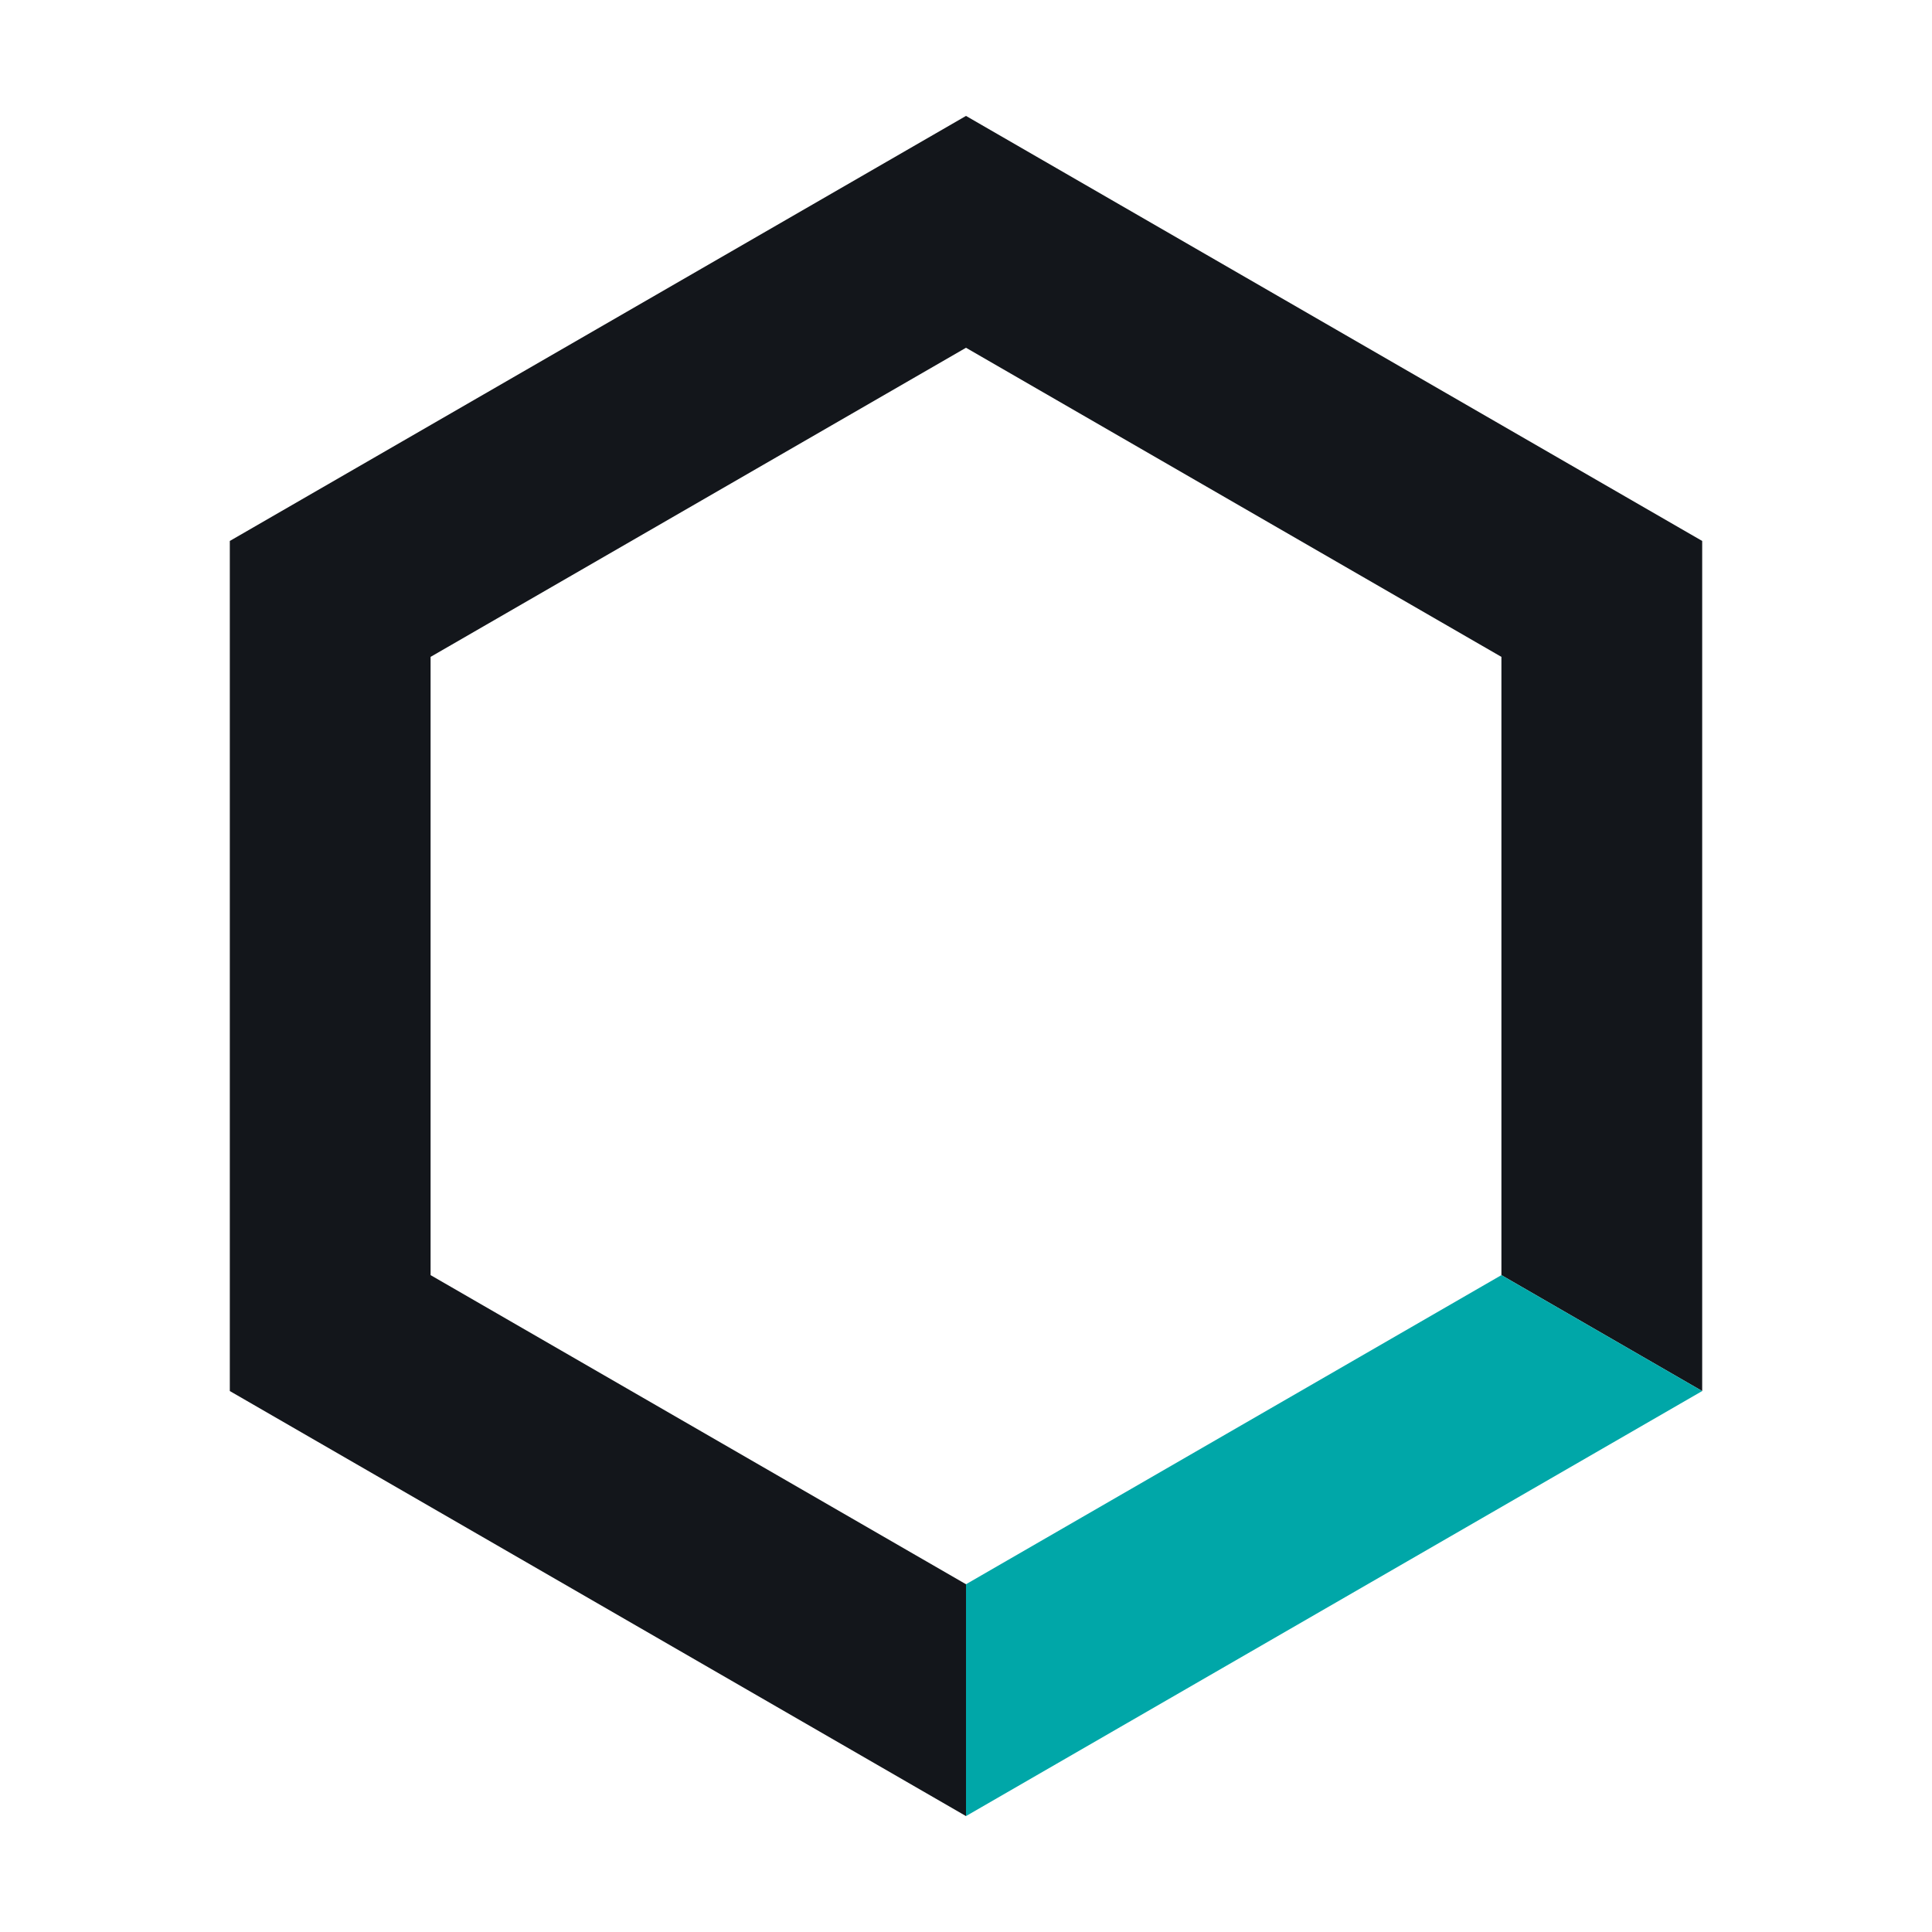
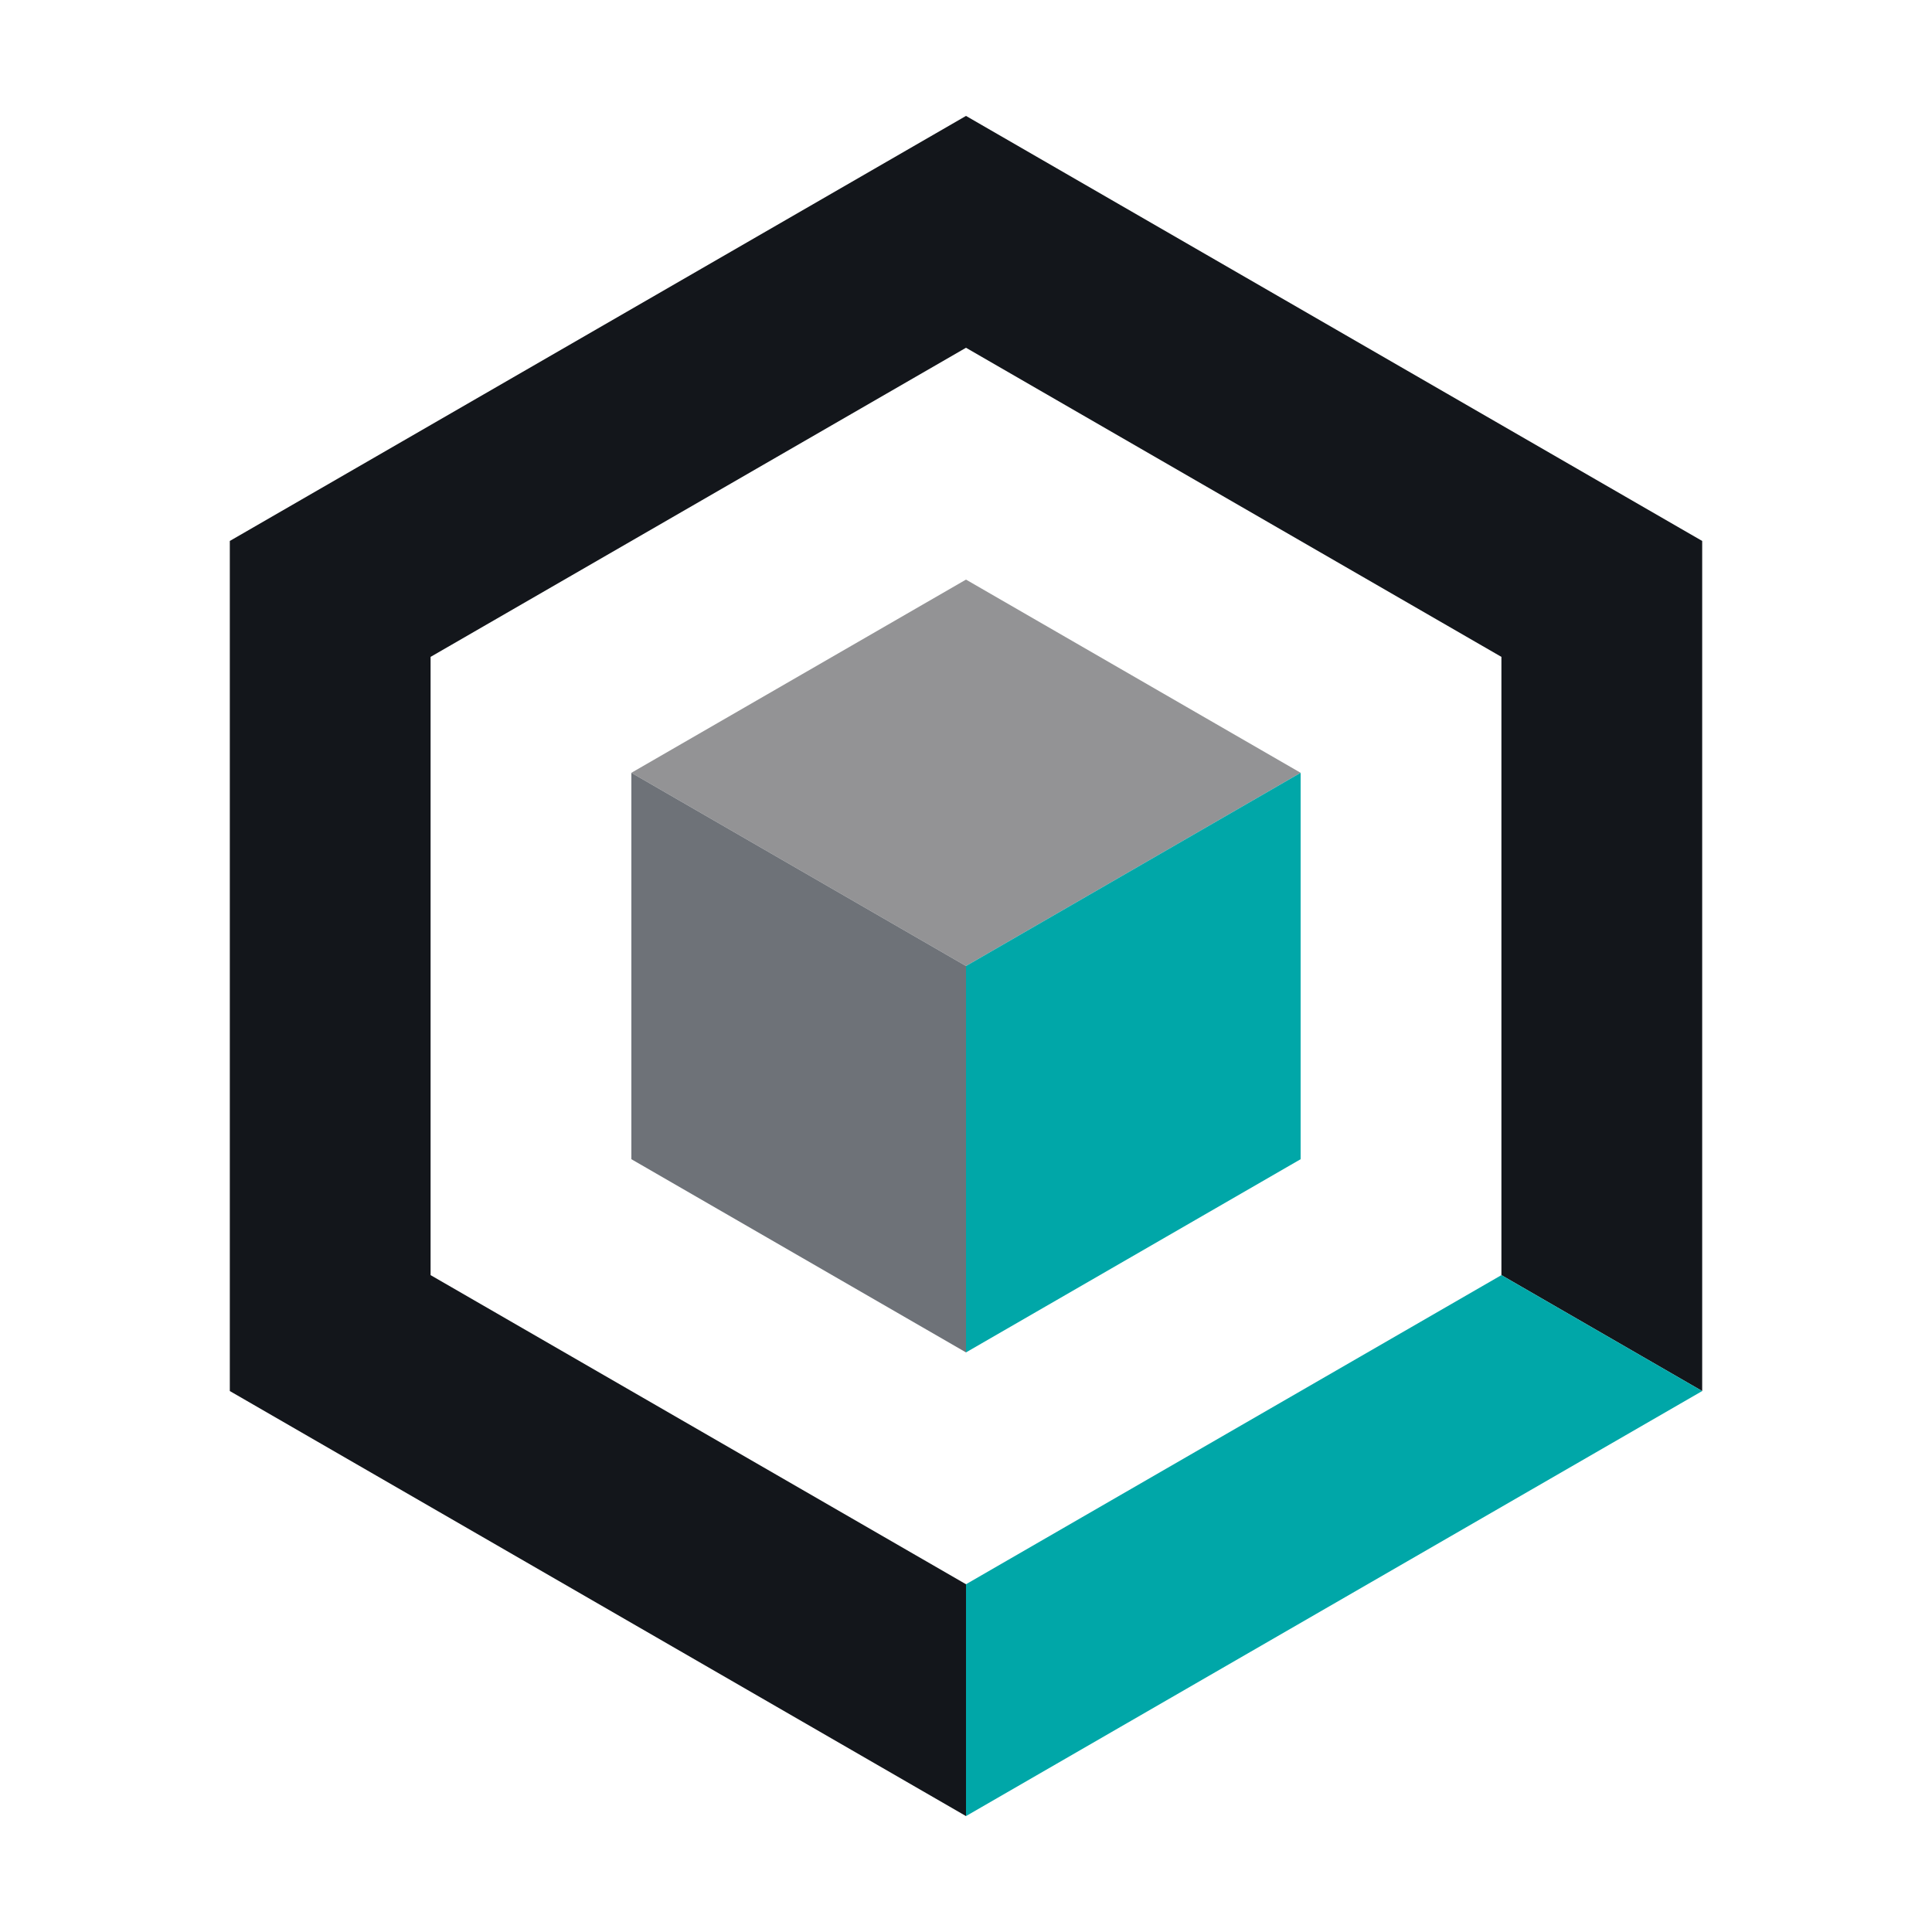
<svg xmlns="http://www.w3.org/2000/svg" viewBox="-100 -100 200 200">
  <path fill="#13161b" d="         M 0 -88         L 76.21 -44         L 76.21 44         L 55.426 32         L 55.426 -32         L 0 -64         L -55.426 -32         L -55.426 32         L 0 64         L 0 88         L -76.21 44         L -76.21 -44         Z     " />
  <polygon fill="#00a7a8" points="         0,88         76.21,44         55.426,32         0,64     " />
+   <polygon fill="#939395" points="         0,-40         34.641,-20         0,0         -34.641,-20     " />
+   <polygon fill="#6e7278" points="         -34.641,-20         0,0         0,40         -34.641,20     " />
+   <polygon fill="#00a7a8" points="         34.641,-20         0,0         0,40         34.641,20     " />
</svg>
